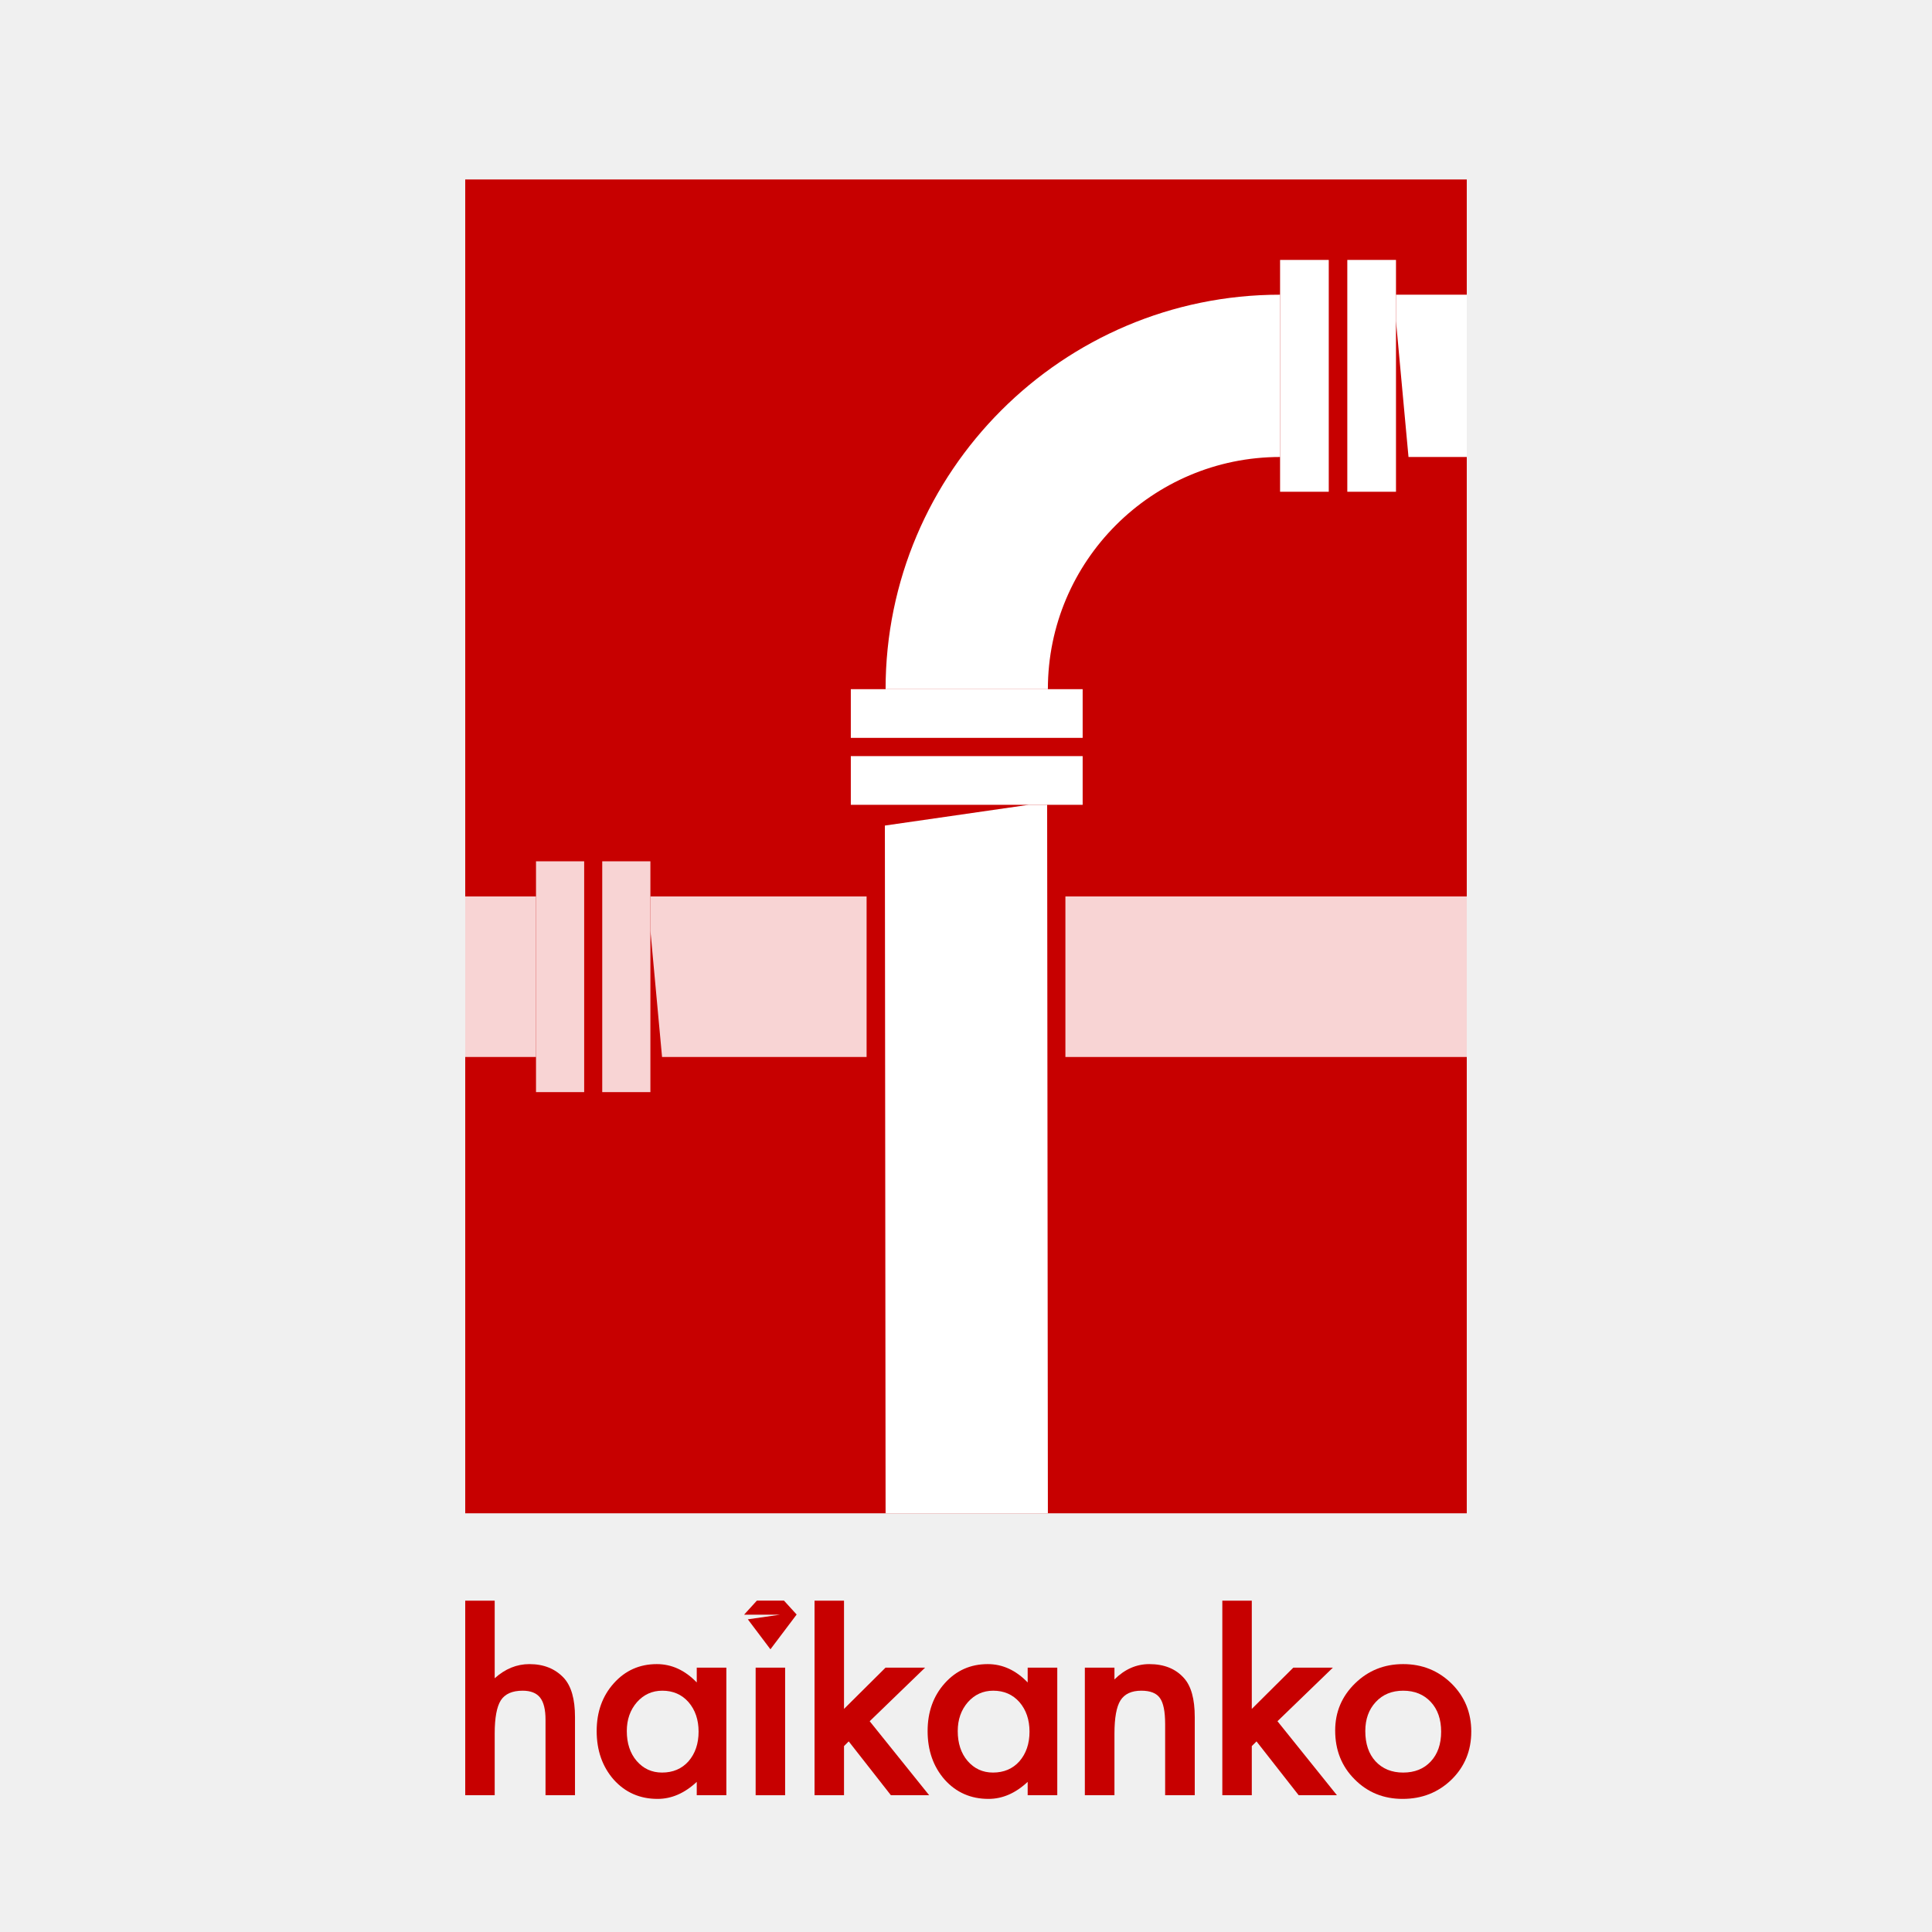
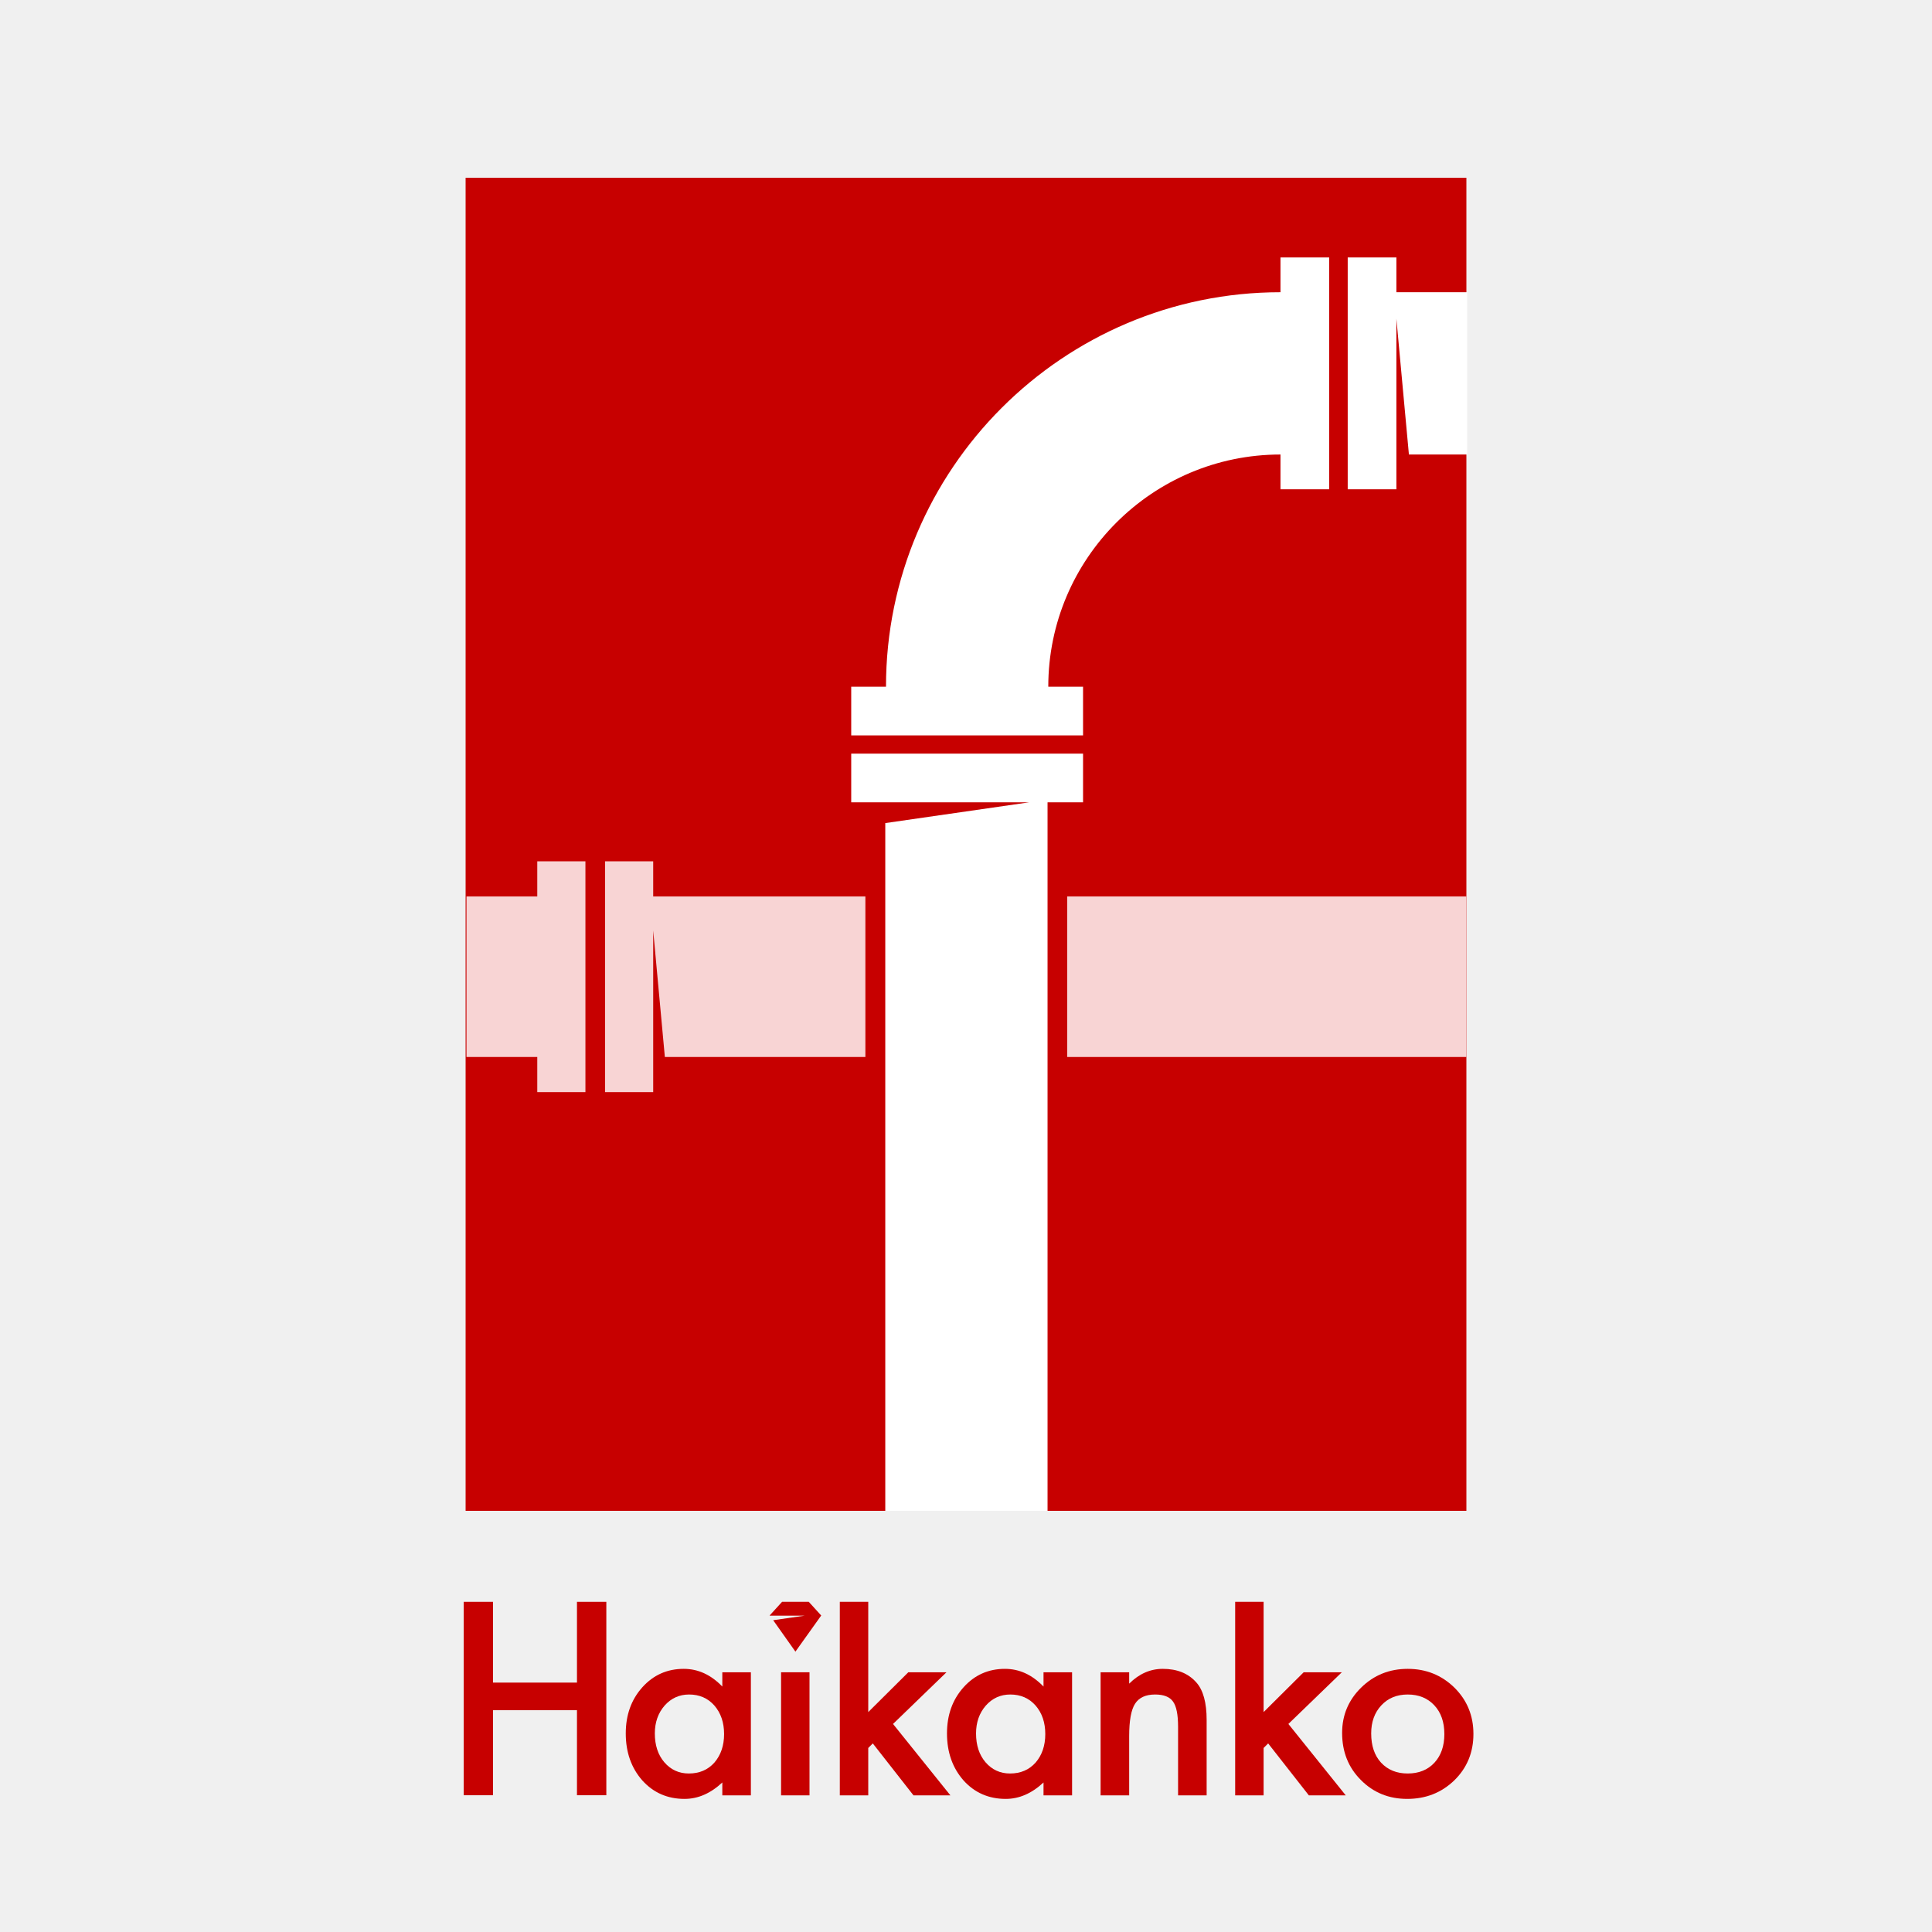
- <svg xmlns="http://www.w3.org/2000/svg" version="1.1" id="Mark_4" x="0px" y="0px" width="1000px" height="1000px" viewBox="0 0 1000 1000" style="enable-background:new 0 0 1000 1000;" xml:space="preserve">
-   <rect x="240.801" y="92.894" style="fill:#C70000;" width="518.398" height="690.387" />
+ <svg xmlns="http://www.w3.org/2000/svg" version="1.1" id="Mark_5" x="0px" y="0px" width="1000px" height="1000px" viewBox="0 0 1000 1000" style="enable-background:new 0 0 1000 1000;" xml:space="preserve">
+   <rect x="241.001" y="92.001" style="fill:#C70000;" width="517.998" height="689.999" />
+   <path style="fill:#C70000;" d="M373.869,872.955c-5.887-6.106-12.538-9.159-19.951-9.159c-8.591,0-15.743,3.184-21.456,9.55  c-5.713,6.369-8.569,14.326-8.569,23.877c0,9.726,2.855,17.836,8.569,24.334c5.756,6.368,13.04,9.551,21.848,9.551  c6.977,0,13.497-2.836,19.558-8.505v6.675h14.783v-63.715h-14.783V872.955z M369.749,912.333c-3.358,3.752-7.762,5.625-13.214,5.625  c-5.102,0-9.332-1.938-12.69-5.821c-3.27-3.836-4.905-8.807-4.905-14.914c0-5.711,1.677-10.509,5.037-14.391  c3.401-3.837,7.63-5.757,12.69-5.757c5.364,0,9.724,1.896,13.083,5.692c3.357,3.881,5.037,8.808,5.037,14.782  C374.785,903.525,373.105,908.452,369.749,912.333z" />
+   <rect x="404.279" y="865.562" style="fill:#C70000;" width="14.718" height="63.715" />
+   <polygon style="fill:#C70000;" points="489.898,865.562 470.142,865.562 449.407,886.168 449.407,829.105 434.688,829.105   434.688,929.277 449.407,929.277 449.407,904.744 451.761,902.391 472.824,929.277 491.925,929.277 462.226,892.317 " />
+   <path style="fill:#C70000;" d="M540.122,872.955c-5.887-6.106-12.537-9.159-19.952-9.159c-8.586,0-15.734,3.184-21.445,9.55  c-5.713,6.369-8.569,14.326-8.569,23.877c0,9.726,2.856,17.836,8.569,24.334c5.755,6.368,13.035,9.551,21.838,9.551  c6.978,0,13.497-2.836,19.56-8.505v6.675h14.782v-63.715h-14.782V872.955z M536,912.333c-3.359,3.752-7.763,5.625-13.213,5.625  c-5.103,0-9.329-1.938-12.685-5.821c-3.269-3.836-4.903-8.807-4.903-14.914c0-5.711,1.677-10.509,5.036-14.391  c3.396-3.837,7.625-5.757,12.682-5.757c5.366,0,9.724,1.896,13.083,5.692c3.359,3.881,5.038,8.808,5.038,14.782  C541.038,903.525,539.359,908.452,536,912.333z" />
+   <path style="fill:#C70000;" d="M601.856,863.796c-6.454,0-12.255,2.552-17.398,7.654v-5.888h-14.786v63.715h14.786v-30.708  c0-7.928,1-13.479,3.008-16.661c2.05-3.22,5.517-4.833,10.401-4.833c4.491,0,7.588,1.222,9.288,3.66  c1.744,2.395,2.616,6.729,2.616,13v35.542h14.784v-39.055c0-8.981-1.789-15.457-5.366-19.429  C615.047,866.129,609.27,863.796,601.856,863.796z" />
+   <polygon style="fill:#C70000;" points="694.533,865.562 674.776,865.562 654.04,886.168 654.04,829.105 639.322,829.105   639.322,929.277 654.04,929.277 654.04,904.744 656.396,902.391 677.46,929.277 696.56,929.277 666.862,892.317 " />
+   <path style="fill:#C70000;" d="M752.829,873.544c-6.63-6.499-14.695-9.748-24.202-9.748c-9.463,0-17.488,3.228-24.072,9.681  c-6.587,6.455-9.877,14.283-9.877,23.483c0,9.771,3.225,17.881,9.68,24.335c6.455,6.542,14.457,9.812,24.008,9.812  c9.637,0,17.769-3.207,24.397-9.617c6.586-6.454,9.878-14.455,9.878-24.006C762.641,888.022,759.37,880.042,752.829,873.544z   M742.43,912.398c-3.448,3.707-8.048,5.56-13.803,5.56c-5.714,0-10.313-1.873-13.802-5.625c-3.401-3.706-5.103-8.743-5.103-15.11  c0-5.931,1.743-10.77,5.233-14.521c3.486-3.753,8.044-5.627,13.671-5.627c5.711,0,10.312,1.874,13.803,5.627  c3.443,3.705,5.167,8.654,5.167,14.848C747.597,903.742,745.873,908.693,742.43,912.398z" />
+   <polygon style="fill:#C70000;" points="418.619,829.105 404.8,829.105 398.358,836.183 398.417,836.26 416.581,836.26   400.199,838.624 411.71,854.889 425.06,836.183 " />
  <g>
-     <path style="fill:#FFFFFF;" d="M662.566,152.536v84c-66.272,0-120.186,53.912-120.186,120.178h-84   C458.381,244.13,549.975,152.536,662.566,152.536L662.566,152.536z" />
-     <g>
-       <rect x="440.382" y="356.714" style="fill:#FFFFFF;" width="119.997" height="25.2" />
-       <rect x="440.382" y="391.366" style="fill:#FFFFFF;" width="119.997" height="25.201" />
-     </g>
-     <g>
-       <rect x="662.566" y="134.539" style="fill:#FFFFFF;" width="25.198" height="119.993" />
-       <rect x="697.364" y="134.539" style="fill:#FFFFFF;" width="25.198" height="119.993" />
-     </g>
+     <polygon style="fill:#FFFFFF;" points="440.592,415.287 532.658,415.287 458.22,426.032 458.22,782 542.209,782 542.209,415.287    560.588,415.287 560.588,390.086 440.591,390.086  " />
+     <path style="fill:#FFFFFF;" d="M662.775,151.256c-112.592,0-204.186,91.594-204.186,204.178h-17.999v25.2h119.997v-25.2H542.59   c0-66.266,53.913-120.178,120.186-120.178v17.996h25.198V133.259h-25.198V151.256z" />
+     <polygon style="fill:#FFFFFF;" points="722.771,151.258 722.771,133.259 697.573,133.259 697.573,253.252 722.771,253.252    722.771,164.978 729.248,235.256 759.409,235.256 759.409,151.258  " />
+   </g>
+   <rect x="552.4" y="463.994" style="fill:#F8D4D4;" width="206.6" height="83.102" />
+   <g>
+     <polygon style="fill:#F8D4D4;" points="278.09,445.811 278.09,463.994 241.452,463.997 241.452,547.096 278.09,547.096    278.09,565.279 303.017,565.279 303.017,445.811  " />
+     <polygon style="fill:#F8D4D4;" points="338.095,463.994 338.095,445.811 313.167,445.811 313.167,565.279 338.095,565.279    338.095,481.636 338.096,481.653 344.128,547.096 447.925,547.096 447.925,463.994  " />
  </g>
  <g>
-     <rect x="277.438" y="445.811" style="fill:#F8D4D4;" width="24.927" height="119.469" />
-     <rect x="311.715" y="445.811" style="fill:#F8D4D4;" width="24.928" height="119.469" />
-   </g>
-   <polygon style="fill:#F8D4D4;" points="240.8,463.997 277.438,463.994 277.438,547.096 240.8,547.096 240.8,463.997 " />
-   <path style="fill:#C70000;" d="M274.022,861.339c-6.554,0-12.543,2.44-17.967,7.322v-40.167H240.8V929.21h15.255v-31.937  c0-8.136,1.062-13.876,3.187-17.222c2.169-3.298,5.921-4.949,11.254-4.949c4.158,0,7.176,1.187,9.051,3.559  c1.876,2.374,2.814,6.204,2.814,11.494v39.055h15.255V888.73c0-9.22-1.899-15.933-5.696-20.138  C287.446,863.757,281.48,861.339,274.022,861.339z" />
-   <path style="fill:#C70000;" d="M360.638,870.832c-6.102-6.329-12.996-9.493-20.679-9.493c-8.904,0-16.318,3.3-22.239,9.898  c-5.922,6.601-8.882,14.849-8.882,24.748c0,10.081,2.96,18.487,8.882,25.223c5.967,6.601,13.516,9.899,22.646,9.899  c7.231,0,13.989-2.939,20.272-8.815v6.918h15.323v-66.04h-15.323V870.832z M356.366,911.648c-3.481,3.888-8.045,5.829-13.696,5.829  c-5.289,0-9.673-2.009-13.153-6.034c-3.39-3.976-5.084-9.128-5.084-15.458c0-5.92,1.739-10.893,5.221-14.915  c3.525-3.978,7.909-5.968,13.153-5.968c5.561,0,10.079,1.966,13.56,5.899c3.48,4.023,5.221,9.13,5.221,15.322  C361.587,902.519,359.846,907.625,356.366,911.648z" />
-   <rect x="391.121" y="863.17" style="fill:#C70000;" width="15.255" height="66.04" />
-   <polygon style="fill:#C70000;" points="478.828,863.17 458.352,863.17 436.859,884.527 436.859,828.494 421.604,828.494   421.604,929.21 436.859,929.21 436.859,903.782 439.299,901.342 461.131,929.21 480.929,929.21 450.146,890.901 " />
-   <path style="fill:#C70000;" d="M531.923,870.832c-6.102-6.329-12.995-9.493-20.68-9.493c-8.9,0-16.309,3.3-22.229,9.898  c-5.921,6.601-8.882,14.849-8.882,24.748c0,10.081,2.96,18.487,8.882,25.223c5.965,6.601,13.51,9.899,22.635,9.899  c7.231,0,13.989-2.939,20.273-8.815v6.918h15.322v-66.04h-15.322V870.832z M527.65,911.648c-3.481,3.888-8.046,5.829-13.695,5.829  c-5.289,0-9.67-2.009-13.147-6.034c-3.389-3.976-5.083-9.128-5.083-15.458c0-5.92,1.738-10.893,5.219-14.915  c3.521-3.978,7.903-5.968,13.146-5.968c5.562,0,10.079,1.966,13.561,5.899c3.481,4.023,5.222,9.13,5.222,15.322  C532.872,902.519,531.132,907.625,527.65,911.648z" />
-   <path style="fill:#C70000;" d="M594.874,861.339c-6.69,0-12.703,2.645-18.034,7.934v-6.103h-15.325v66.04h15.325v-31.829  c0-8.217,1.037-13.97,3.117-17.269c2.125-3.338,5.719-5.01,10.782-5.01c4.654,0,7.864,1.267,9.627,3.794  c1.808,2.481,2.711,6.975,2.711,13.475v36.839h15.324V888.73c0-9.311-1.854-16.022-5.562-20.138  C608.546,863.757,602.558,861.339,594.874,861.339z" />
-   <polygon style="fill:#C70000;" points="689.896,863.17 669.418,863.17 647.925,884.527 647.925,828.494 632.67,828.494   632.67,929.21 647.925,929.21 647.925,903.782 650.367,901.342 672.199,929.21 691.996,929.21 661.215,890.901 " />
-   <path style="fill:#C70000;" d="M751.358,871.442c-6.872-6.736-15.233-10.104-25.086-10.104c-9.809,0-18.127,3.345-24.952,10.034  c-6.826,6.69-10.236,14.805-10.236,24.341c0,10.128,3.342,18.533,10.032,25.224c6.69,6.78,14.984,10.17,24.884,10.17  c9.989,0,18.418-3.324,25.289-9.968c6.826-6.689,10.238-14.983,10.238-24.883C761.527,886.449,758.138,878.178,751.358,871.442z   M740.578,911.716c-3.573,3.842-8.341,5.762-14.306,5.762c-5.923,0-10.691-1.941-14.307-5.829  c-3.525-3.842-5.289-9.062-5.289-15.663c0-6.147,1.808-11.162,5.426-15.051c3.613-3.89,8.337-5.832,14.17-5.832  c5.92,0,10.688,1.942,14.306,5.832c3.569,3.841,5.355,8.971,5.355,15.39S744.147,907.875,740.578,911.716z" />
-   <polygon style="fill:#FFFFFF;" points="542,416.567 532.449,416.567 458.011,427.312 458.38,783.28 542.38,783.28 " />
-   <polygon style="fill:#C70000;" points="405.795,828.487 391.752,828.487 385.206,835.679 385.266,835.758 403.724,835.758   387.077,838.16 398.774,853.67 412.34,835.679 " />
-   <polygon style="fill:#FFFFFF;" points="722.561,152.538 722.561,166.237 729.039,236.536 759.2,236.536 759.2,152.538 " />
-   <rect x="551.452" y="463.994" style="fill:#F8D4D4;" width="207.748" height="83.102" />
-   <g>
-     <polygon style="fill:#F8D4D4;" points="448.548,463.994 336.644,463.994 336.644,481.653 342.676,547.096 448.548,547.096  " />
+     <path style="fill:#C70000;" d="M255.198,870.911h43.44v-41.806h15.197v100.107h-15.197v-44.017h-43.44v44.017H240V829.105h15.198   V870.911z" />
  </g>
</svg>
